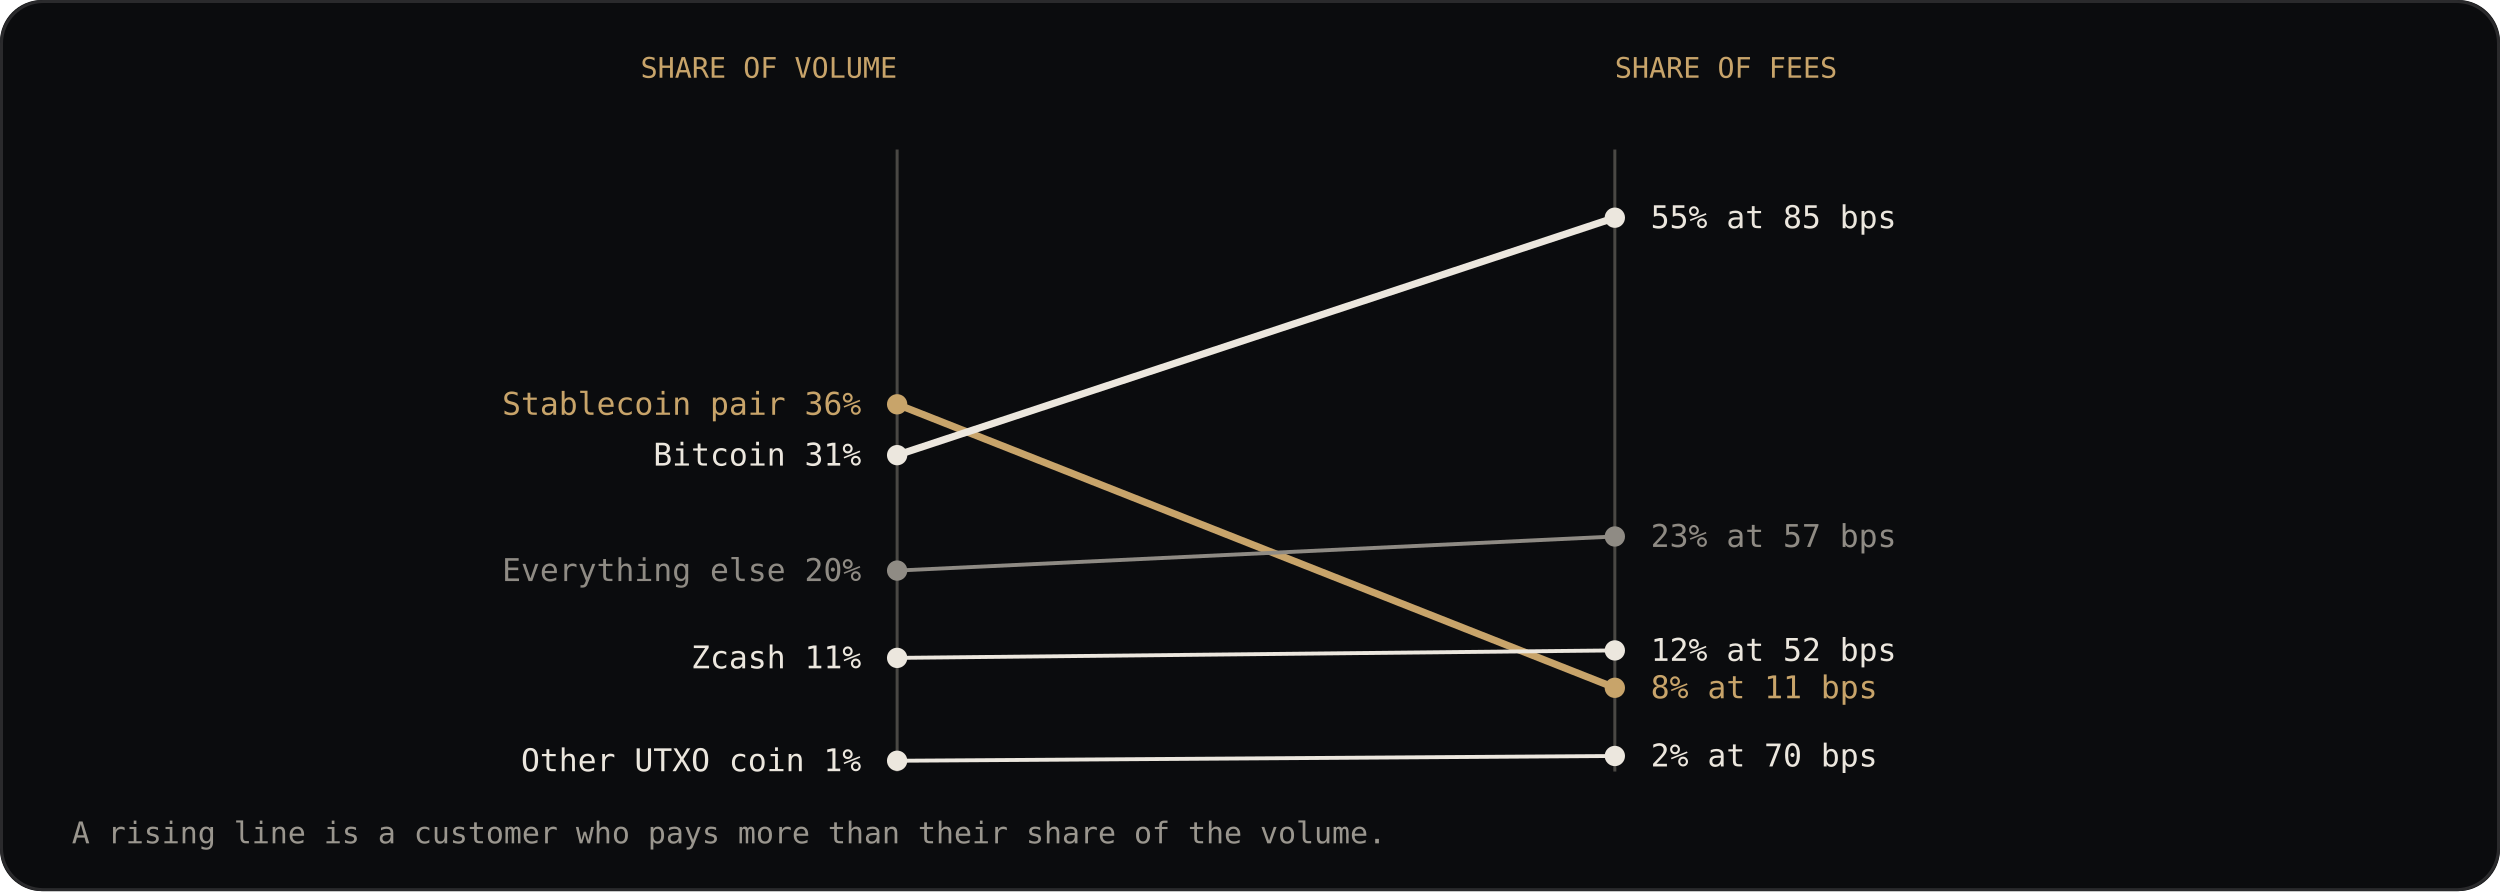
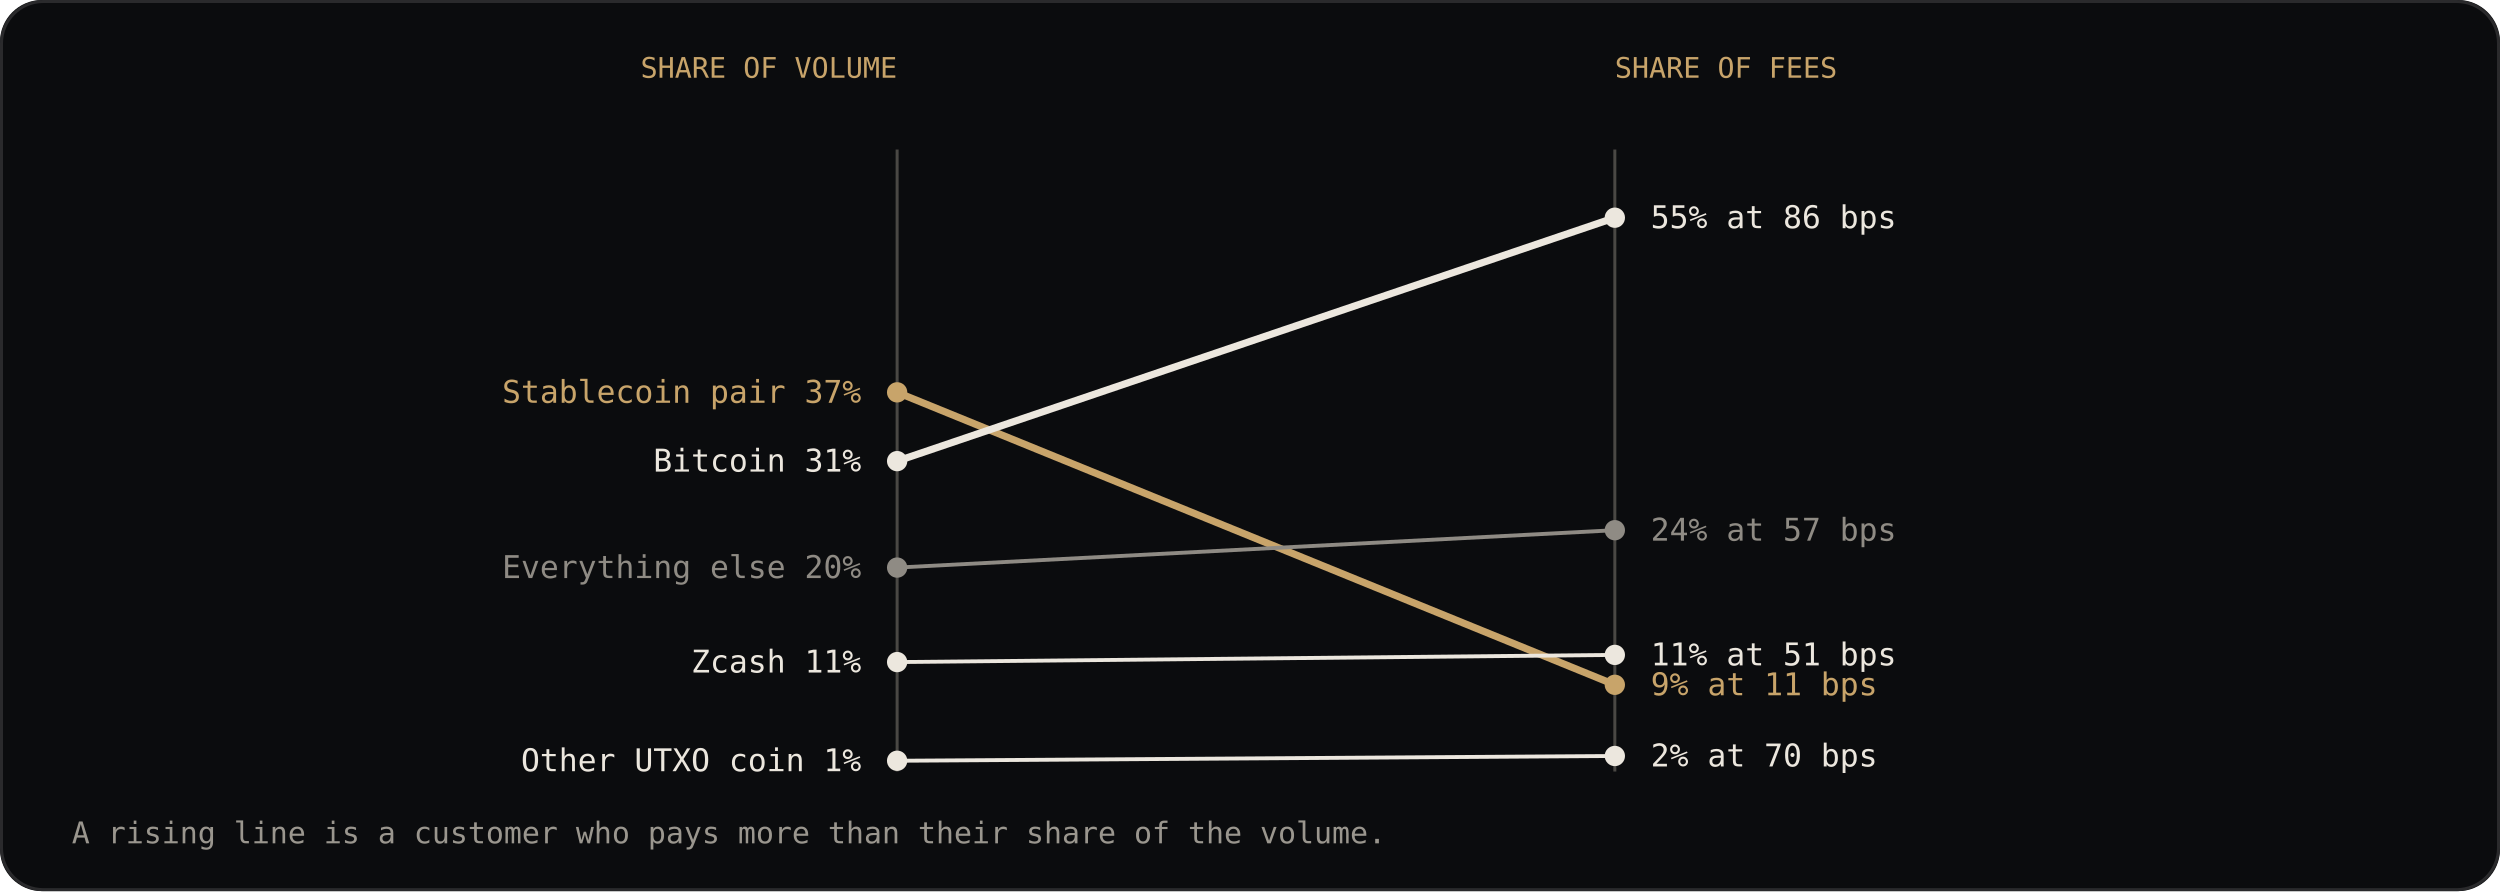
<svg xmlns="http://www.w3.org/2000/svg" viewBox="0 0 836 298" width="836" height="298" font-family="'JetBrains Mono', ui-monospace, SFMono-Regular, Menlo, Consolas, monospace" font-size="9">
  <rect width="836" height="298" rx="14" fill="#0b0c0e" />
  <rect x="0.5" y="0.5" width="835" height="297" rx="14" fill="none" stroke="#2a2a2c" />
  <text x="300.0" y="26.0" fill="#c8a46a" font-size="9.5" font-weight="500" text-anchor="end">SHARE OF VOLUME</text>
  <text x="540.0" y="26.0" fill="#c8a46a" font-size="9.5" font-weight="500" text-anchor="start">SHARE OF FEES</text>
  <line x1="300.0" x2="300.0" y1="50.0" y2="258.0" stroke="#4a4844" />
  <line x1="540.0" x2="540.0" y1="50.0" y2="258.0" stroke="#4a4844" />
  <line x1="300.0" y1="254.4" x2="540.0" y2="252.8" stroke="#ece7de" stroke-width="1.3" stroke-linecap="round" />
  <circle cx="300.0" cy="254.4" r="3.4" fill="#ece7de" />
  <circle cx="540.0" cy="252.8" r="3.4" fill="#ece7de" />
  <text x="288.0" y="257.9" fill="#ece7de" font-size="10.5" font-weight="400" text-anchor="end">Other UTXO coin  1%</text>
  <text x="552.0" y="256.3" fill="#ece7de" font-size="10.5" font-weight="400" text-anchor="start">2%  at 70 bps</text>
-   <line x1="300.0" y1="135.2" x2="540.0" y2="230.0" stroke="#c8a46a" stroke-width="2.4" stroke-linecap="round" />
-   <circle cx="300.0" cy="135.2" r="3.4" fill="#c8a46a" />
-   <circle cx="540.0" cy="230.0" r="3.4" fill="#c8a46a" />
-   <text x="288.0" y="138.7" fill="#c8a46a" font-size="10.5" font-weight="400" text-anchor="end">Stablecoin pair  36%</text>
-   <text x="552.0" y="233.5" fill="#c8a46a" font-size="10.5" font-weight="400" text-anchor="start">8%  at 11 bps</text>
-   <line x1="300.0" y1="220.0" x2="540.0" y2="217.5" stroke="#ece7de" stroke-width="1.3" stroke-linecap="round" />
-   <circle cx="300.0" cy="220.0" r="3.4" fill="#ece7de" />
-   <circle cx="540.0" cy="217.5" r="3.4" fill="#ece7de" />
-   <text x="288.0" y="223.5" fill="#ece7de" font-size="10.5" font-weight="400" text-anchor="end">Zcash  11%</text>
-   <text x="552.0" y="221.0" fill="#ece7de" font-size="10.5" font-weight="400" text-anchor="start">12%  at 52 bps</text>
-   <line x1="300.0" y1="190.8" x2="540.0" y2="179.4" stroke="#8f8b84" stroke-width="1.3" stroke-linecap="round" />
-   <circle cx="300.0" cy="190.8" r="3.4" fill="#8f8b84" />
-   <circle cx="540.0" cy="179.4" r="3.4" fill="#8f8b84" />
-   <text x="288.0" y="194.3" fill="#8f8b84" font-size="10.5" font-weight="400" text-anchor="end">Everything else  20%</text>
-   <text x="552.0" y="182.9" fill="#8f8b84" font-size="10.5" font-weight="400" text-anchor="start">23%  at 57 bps</text>
-   <line x1="300.0" y1="152.2" x2="540.0" y2="72.8" stroke="#ece7de" stroke-width="2.4" stroke-linecap="round" />
-   <circle cx="300.0" cy="152.2" r="3.4" fill="#ece7de" />
+   <line x1="300.0" y1="131.2" x2="540.0" y2="229.0" stroke="#c8a46a" stroke-width="2.4" stroke-linecap="round" />
+   <circle cx="300.0" cy="131.2" r="3.4" fill="#c8a46a" />
+   <circle cx="540.0" cy="229.0" r="3.4" fill="#c8a46a" />
+   <text x="288.0" y="134.7" fill="#c8a46a" font-size="10.5" font-weight="400" text-anchor="end">Stablecoin pair  37%</text>
+   <text x="552.0" y="232.5" fill="#c8a46a" font-size="10.5" font-weight="400" text-anchor="start">9%  at 11 bps</text>
+   <line x1="300.0" y1="221.4" x2="540.0" y2="219.0" stroke="#ece7de" stroke-width="1.3" stroke-linecap="round" />
+   <circle cx="300.0" cy="221.4" r="3.4" fill="#ece7de" />
+   <circle cx="540.0" cy="219.0" r="3.4" fill="#ece7de" />
+   <text x="288.0" y="224.9" fill="#ece7de" font-size="10.5" font-weight="400" text-anchor="end">Zcash  11%</text>
+   <text x="552.0" y="222.5" fill="#ece7de" font-size="10.5" font-weight="400" text-anchor="start">11%  at 51 bps</text>
+   <line x1="300.0" y1="189.8" x2="540.0" y2="177.3" stroke="#8f8b84" stroke-width="1.3" stroke-linecap="round" />
+   <circle cx="300.0" cy="189.8" r="3.4" fill="#8f8b84" />
+   <circle cx="540.0" cy="177.3" r="3.4" fill="#8f8b84" />
+   <text x="288.0" y="193.3" fill="#8f8b84" font-size="10.5" font-weight="400" text-anchor="end">Everything else  20%</text>
+   <text x="552.0" y="180.8" fill="#8f8b84" font-size="10.5" font-weight="400" text-anchor="start">24%  at 57 bps</text>
+   <line x1="300.0" y1="154.2" x2="540.0" y2="72.8" stroke="#ece7de" stroke-width="2.4" stroke-linecap="round" />
+   <circle cx="300.0" cy="154.2" r="3.4" fill="#ece7de" />
  <circle cx="540.0" cy="72.8" r="3.4" fill="#ece7de" />
-   <text x="288.0" y="155.7" fill="#ece7de" font-size="10.5" font-weight="400" text-anchor="end">Bitcoin  31%</text>
-   <text x="552.0" y="76.3" fill="#ece7de" font-size="10.5" font-weight="400" text-anchor="start">55%  at 85 bps</text>
+   <text x="288.0" y="157.7" fill="#ece7de" font-size="10.5" font-weight="400" text-anchor="end">Bitcoin  31%</text>
+   <text x="552.0" y="76.3" fill="#ece7de" font-size="10.5" font-weight="400" text-anchor="start">55%  at 86 bps</text>
  <text x="24.0" y="282.0" fill="#9a968e" font-size="10" font-weight="400" text-anchor="start">A rising line is a customer who pays more than their share of the volume.</text>
</svg>
